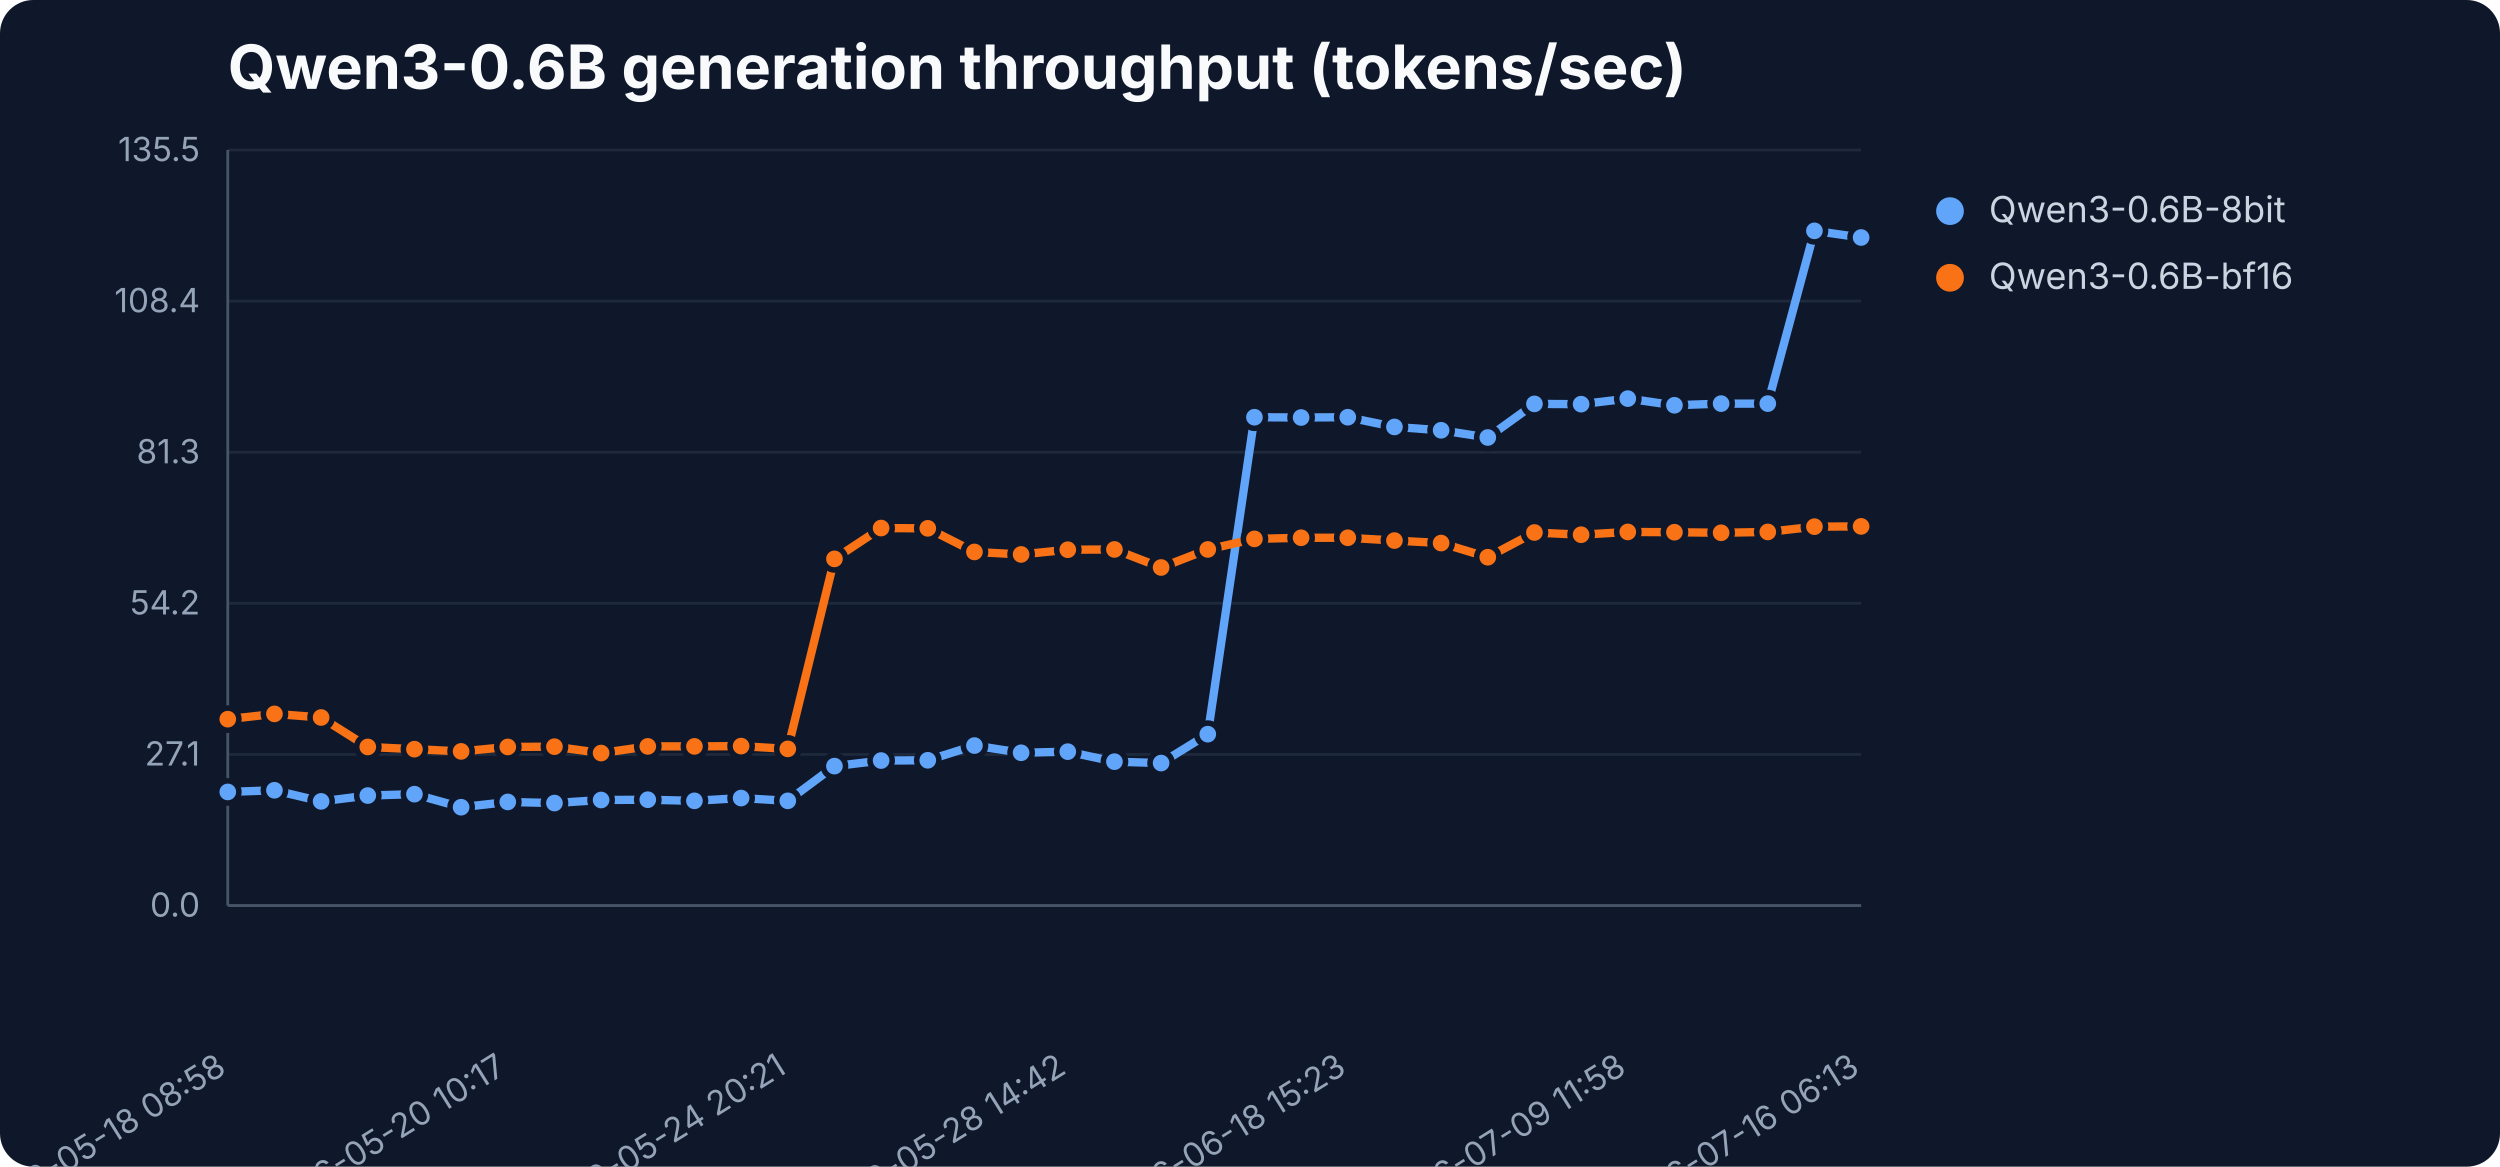
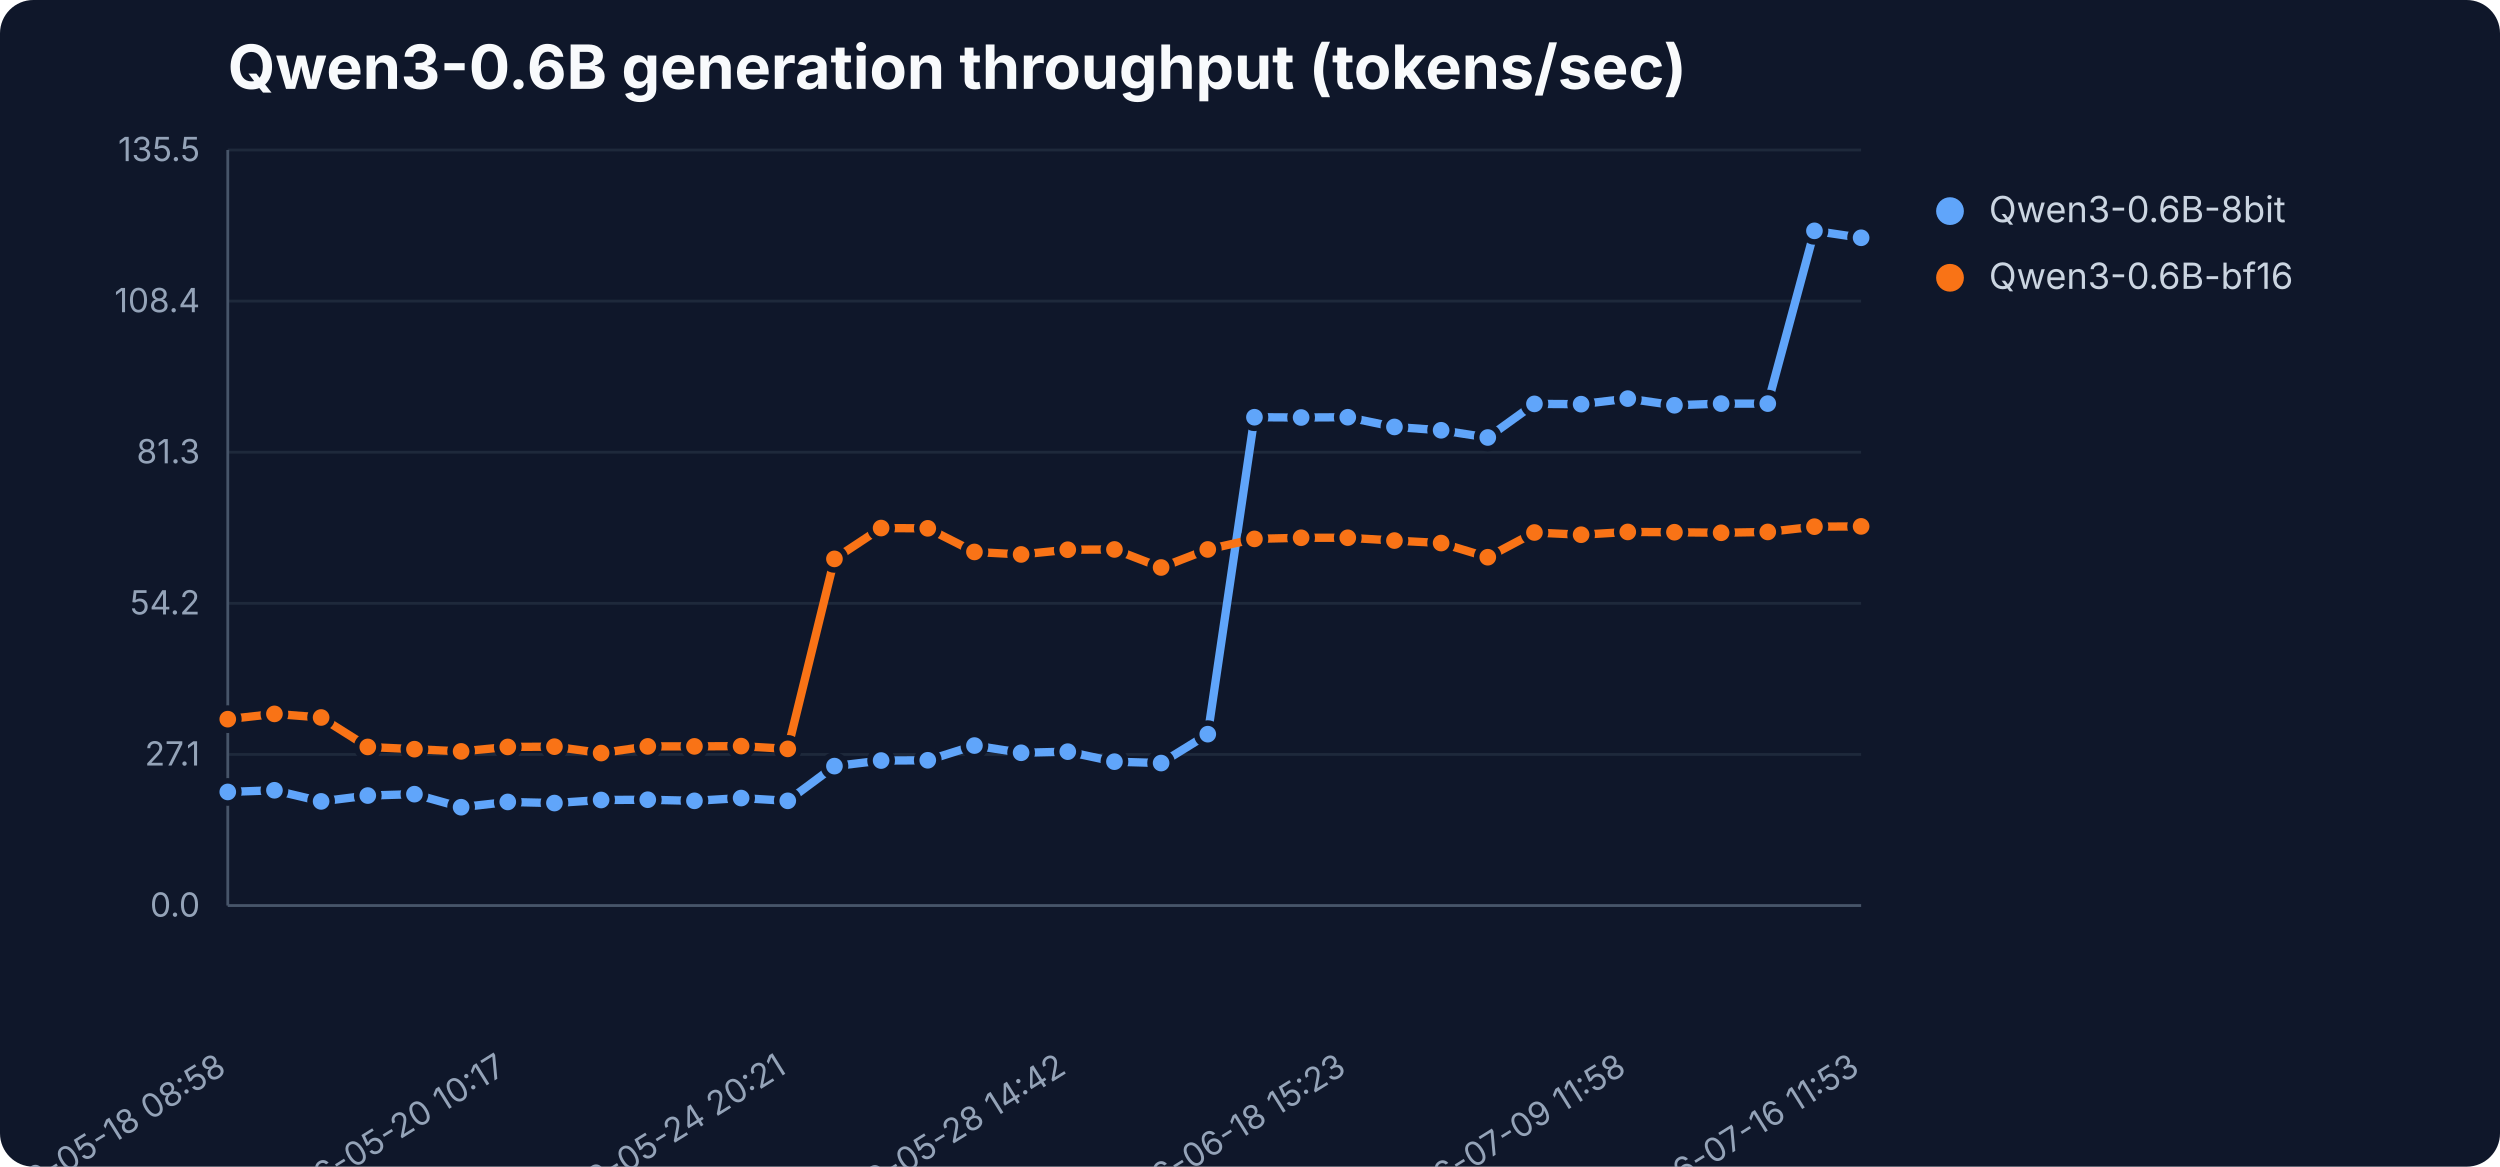
<svg xmlns="http://www.w3.org/2000/svg" width="900" height="420" viewBox="0 0 900 420" role="img" aria-label="Qwen3-0.6B generation throughput (tokens/sec)">
  <rect width="900" height="420" fill="#0f172a" rx="12" />
  <text x="82" y="32" font-family="Inter,Segoe UI,sans-serif" font-size="22" font-weight="700" fill="#f8fafc">Qwen3-0.6B generation throughput (tokens/sec)</text>
  <line x1="82" y1="326.0" x2="670" y2="326.0" stroke="#1e293b" stroke-width="1" />
  <text x="72" y="330.0" text-anchor="end" font-family="Inter,Segoe UI,sans-serif" font-size="12" fill="#94a3b8">0.0</text>
  <line x1="82" y1="271.6" x2="670" y2="271.6" stroke="#1e293b" stroke-width="1" />
  <text x="72" y="275.6" text-anchor="end" font-family="Inter,Segoe UI,sans-serif" font-size="12" fill="#94a3b8">27.1</text>
  <line x1="82" y1="217.2" x2="670" y2="217.2" stroke="#1e293b" stroke-width="1" />
  <text x="72" y="221.2" text-anchor="end" font-family="Inter,Segoe UI,sans-serif" font-size="12" fill="#94a3b8">54.2</text>
  <line x1="82" y1="162.8" x2="670" y2="162.8" stroke="#1e293b" stroke-width="1" />
  <text x="72" y="166.8" text-anchor="end" font-family="Inter,Segoe UI,sans-serif" font-size="12" fill="#94a3b8">81.3</text>
  <line x1="82" y1="108.4" x2="670" y2="108.4" stroke="#1e293b" stroke-width="1" />
  <text x="72" y="112.4" text-anchor="end" font-family="Inter,Segoe UI,sans-serif" font-size="12" fill="#94a3b8">108.4</text>
  <line x1="82" y1="54.0" x2="670" y2="54.0" stroke="#1e293b" stroke-width="1" />
  <text x="72" y="58.0" text-anchor="end" font-family="Inter,Segoe UI,sans-serif" font-size="12" fill="#94a3b8">135.5</text>
  <line x1="82" y1="54" x2="82" y2="326" stroke="#475569" />
  <line x1="82" y1="326" x2="670" y2="326" stroke="#475569" />
  <text x="82.0" y="386" text-anchor="end" transform="rotate(-32 82.0 386)" font-family="Inter,Segoe UI,sans-serif" font-size="12" fill="#94a3b8">2026-05-18 08:58</text>
  <text x="182.8" y="386" text-anchor="end" transform="rotate(-32 182.8 386)" font-family="Inter,Segoe UI,sans-serif" font-size="12" fill="#94a3b8">2026-05-20 10:17</text>
  <text x="283.6" y="386" text-anchor="end" transform="rotate(-32 283.6 386)" font-family="Inter,Segoe UI,sans-serif" font-size="12" fill="#94a3b8">2026-05-24 20:21</text>
  <text x="384.4" y="386" text-anchor="end" transform="rotate(-32 384.4 386)" font-family="Inter,Segoe UI,sans-serif" font-size="12" fill="#94a3b8">2026-05-28 14:42</text>
  <text x="485.2" y="386" text-anchor="end" transform="rotate(-32 485.2 386)" font-family="Inter,Segoe UI,sans-serif" font-size="12" fill="#94a3b8">2026-06-18 15:23</text>
  <text x="586.0" y="386" text-anchor="end" transform="rotate(-32 586.0 386)" font-family="Inter,Segoe UI,sans-serif" font-size="12" fill="#94a3b8">2026-07-09 11:58</text>
-   <text x="670.0" y="386" text-anchor="end" transform="rotate(-32 670.0 386)" font-family="Inter,Segoe UI,sans-serif" font-size="12" fill="#94a3b8">2026-07-16 06:13</text>
-   <polyline points="82.0,285.1 98.8,284.5 115.6,288.5 132.4,286.4 149.2,285.9 166.0,290.6 182.8,288.7 199.6,289.1 216.4,288.0 233.2,287.9 250.0,288.3 266.8,287.3 283.6,288.3 300.4,275.8 317.2,273.8 334.0,273.7 350.8,268.4 367.6,271.0 384.4,270.6 401.2,274.2 418.0,274.7 434.8,264.3 451.6,150.2 468.4,150.3 485.2,150.2 502.0,153.7 518.8,154.9 535.6,157.5 552.4,145.4 569.2,145.5 586.0,143.5 602.8,145.9 619.6,145.3 636.4,145.3 653.2,83.1 670.0,85.5" fill="none" stroke="#60a5fa" stroke-width="3" stroke-linejoin="round" stroke-linecap="round" />
+   <text x="670.0" y="386" text-anchor="end" transform="rotate(-32 670.0 386)" font-family="Inter,Segoe UI,sans-serif" font-size="12" fill="#94a3b8">2026-07-16 11:53</text>
+   <polyline points="82.0,285.1 98.8,284.5 115.6,288.5 132.4,286.4 149.2,285.9 166.0,290.6 182.8,288.7 199.6,289.1 216.4,288.0 233.2,287.9 250.0,288.3 266.8,287.3 283.6,288.3 300.4,275.8 317.2,273.8 334.0,273.7 350.8,268.4 367.6,271.0 384.4,270.6 401.2,274.2 418.0,274.7 434.8,264.3 451.6,150.2 468.4,150.3 485.2,150.2 502.0,153.7 518.8,154.9 535.6,157.5 552.4,145.4 569.2,145.5 586.0,143.5 602.8,145.9 619.6,145.3 636.4,145.3 653.2,83.1 670.0,85.6" fill="none" stroke="#60a5fa" stroke-width="3" stroke-linejoin="round" stroke-linecap="round" />
  <circle cx="82.0" cy="285.1" r="4" fill="#60a5fa" stroke="#0f172a" stroke-width="2" />
  <circle cx="98.8" cy="284.5" r="4" fill="#60a5fa" stroke="#0f172a" stroke-width="2" />
  <circle cx="115.6" cy="288.5" r="4" fill="#60a5fa" stroke="#0f172a" stroke-width="2" />
  <circle cx="132.4" cy="286.4" r="4" fill="#60a5fa" stroke="#0f172a" stroke-width="2" />
  <circle cx="149.2" cy="285.9" r="4" fill="#60a5fa" stroke="#0f172a" stroke-width="2" />
  <circle cx="166.0" cy="290.6" r="4" fill="#60a5fa" stroke="#0f172a" stroke-width="2" />
  <circle cx="182.8" cy="288.7" r="4" fill="#60a5fa" stroke="#0f172a" stroke-width="2" />
  <circle cx="199.6" cy="289.1" r="4" fill="#60a5fa" stroke="#0f172a" stroke-width="2" />
  <circle cx="216.4" cy="288.0" r="4" fill="#60a5fa" stroke="#0f172a" stroke-width="2" />
  <circle cx="233.2" cy="287.9" r="4" fill="#60a5fa" stroke="#0f172a" stroke-width="2" />
  <circle cx="250.0" cy="288.3" r="4" fill="#60a5fa" stroke="#0f172a" stroke-width="2" />
  <circle cx="266.8" cy="287.3" r="4" fill="#60a5fa" stroke="#0f172a" stroke-width="2" />
  <circle cx="283.6" cy="288.3" r="4" fill="#60a5fa" stroke="#0f172a" stroke-width="2" />
  <circle cx="300.4" cy="275.8" r="4" fill="#60a5fa" stroke="#0f172a" stroke-width="2" />
  <circle cx="317.2" cy="273.8" r="4" fill="#60a5fa" stroke="#0f172a" stroke-width="2" />
  <circle cx="334.0" cy="273.7" r="4" fill="#60a5fa" stroke="#0f172a" stroke-width="2" />
  <circle cx="350.8" cy="268.4" r="4" fill="#60a5fa" stroke="#0f172a" stroke-width="2" />
  <circle cx="367.6" cy="271.0" r="4" fill="#60a5fa" stroke="#0f172a" stroke-width="2" />
  <circle cx="384.4" cy="270.6" r="4" fill="#60a5fa" stroke="#0f172a" stroke-width="2" />
  <circle cx="401.2" cy="274.2" r="4" fill="#60a5fa" stroke="#0f172a" stroke-width="2" />
  <circle cx="418.0" cy="274.7" r="4" fill="#60a5fa" stroke="#0f172a" stroke-width="2" />
  <circle cx="434.8" cy="264.3" r="4" fill="#60a5fa" stroke="#0f172a" stroke-width="2" />
  <circle cx="451.6" cy="150.2" r="4" fill="#60a5fa" stroke="#0f172a" stroke-width="2" />
  <circle cx="468.4" cy="150.3" r="4" fill="#60a5fa" stroke="#0f172a" stroke-width="2" />
  <circle cx="485.2" cy="150.2" r="4" fill="#60a5fa" stroke="#0f172a" stroke-width="2" />
  <circle cx="502.0" cy="153.7" r="4" fill="#60a5fa" stroke="#0f172a" stroke-width="2" />
  <circle cx="518.8" cy="154.9" r="4" fill="#60a5fa" stroke="#0f172a" stroke-width="2" />
  <circle cx="535.6" cy="157.5" r="4" fill="#60a5fa" stroke="#0f172a" stroke-width="2" />
  <circle cx="552.4" cy="145.4" r="4" fill="#60a5fa" stroke="#0f172a" stroke-width="2" />
  <circle cx="569.2" cy="145.5" r="4" fill="#60a5fa" stroke="#0f172a" stroke-width="2" />
  <circle cx="586.0" cy="143.5" r="4" fill="#60a5fa" stroke="#0f172a" stroke-width="2" />
  <circle cx="602.8" cy="145.9" r="4" fill="#60a5fa" stroke="#0f172a" stroke-width="2" />
  <circle cx="619.6" cy="145.3" r="4" fill="#60a5fa" stroke="#0f172a" stroke-width="2" />
  <circle cx="636.4" cy="145.3" r="4" fill="#60a5fa" stroke="#0f172a" stroke-width="2" />
  <circle cx="653.2" cy="83.1" r="4" fill="#60a5fa" stroke="#0f172a" stroke-width="2" />
-   <circle cx="670.0" cy="85.5" r="4" fill="#60a5fa" stroke="#0f172a" stroke-width="2" />
+   <circle cx="670.0" cy="85.6" r="4" fill="#60a5fa" stroke="#0f172a" stroke-width="2" />
  <circle cx="702" cy="76" r="5" fill="#60a5fa" />
  <text x="716" y="80" font-family="Inter,Segoe UI,sans-serif" font-size="13" fill="#cbd5e1">Qwen3-0.6B-8bit</text>
  <polyline points="82.0,258.9 98.8,257.0 115.6,258.3 132.4,268.9 149.2,269.7 166.0,270.5 182.8,268.9 199.6,268.8 216.4,271.1 233.2,268.7 250.0,268.7 266.8,268.6 283.6,269.6 300.4,201.2 317.2,190.1 334.0,190.2 350.8,198.7 367.6,199.6 384.4,197.9 401.2,197.8 418.0,204.3 434.8,197.8 451.6,194.0 468.4,193.6 485.2,193.6 502.0,194.6 518.8,195.5 535.6,200.6 552.4,191.7 569.2,192.5 586.0,191.5 602.8,191.6 619.6,191.8 636.4,191.5 653.2,189.6 670.0,189.5" fill="none" stroke="#f97316" stroke-width="3" stroke-linejoin="round" stroke-linecap="round" />
  <circle cx="82.0" cy="258.9" r="4" fill="#f97316" stroke="#0f172a" stroke-width="2" />
  <circle cx="98.8" cy="257.0" r="4" fill="#f97316" stroke="#0f172a" stroke-width="2" />
  <circle cx="115.6" cy="258.3" r="4" fill="#f97316" stroke="#0f172a" stroke-width="2" />
  <circle cx="132.4" cy="268.9" r="4" fill="#f97316" stroke="#0f172a" stroke-width="2" />
  <circle cx="149.2" cy="269.7" r="4" fill="#f97316" stroke="#0f172a" stroke-width="2" />
  <circle cx="166.0" cy="270.5" r="4" fill="#f97316" stroke="#0f172a" stroke-width="2" />
  <circle cx="182.8" cy="268.9" r="4" fill="#f97316" stroke="#0f172a" stroke-width="2" />
  <circle cx="199.6" cy="268.8" r="4" fill="#f97316" stroke="#0f172a" stroke-width="2" />
  <circle cx="216.4" cy="271.1" r="4" fill="#f97316" stroke="#0f172a" stroke-width="2" />
  <circle cx="233.2" cy="268.7" r="4" fill="#f97316" stroke="#0f172a" stroke-width="2" />
  <circle cx="250.0" cy="268.7" r="4" fill="#f97316" stroke="#0f172a" stroke-width="2" />
  <circle cx="266.8" cy="268.6" r="4" fill="#f97316" stroke="#0f172a" stroke-width="2" />
  <circle cx="283.6" cy="269.6" r="4" fill="#f97316" stroke="#0f172a" stroke-width="2" />
  <circle cx="300.4" cy="201.2" r="4" fill="#f97316" stroke="#0f172a" stroke-width="2" />
  <circle cx="317.2" cy="190.1" r="4" fill="#f97316" stroke="#0f172a" stroke-width="2" />
  <circle cx="334.0" cy="190.2" r="4" fill="#f97316" stroke="#0f172a" stroke-width="2" />
  <circle cx="350.8" cy="198.7" r="4" fill="#f97316" stroke="#0f172a" stroke-width="2" />
  <circle cx="367.6" cy="199.6" r="4" fill="#f97316" stroke="#0f172a" stroke-width="2" />
  <circle cx="384.4" cy="197.9" r="4" fill="#f97316" stroke="#0f172a" stroke-width="2" />
  <circle cx="401.2" cy="197.8" r="4" fill="#f97316" stroke="#0f172a" stroke-width="2" />
  <circle cx="418.0" cy="204.3" r="4" fill="#f97316" stroke="#0f172a" stroke-width="2" />
  <circle cx="434.8" cy="197.8" r="4" fill="#f97316" stroke="#0f172a" stroke-width="2" />
  <circle cx="451.6" cy="194.0" r="4" fill="#f97316" stroke="#0f172a" stroke-width="2" />
  <circle cx="468.4" cy="193.6" r="4" fill="#f97316" stroke="#0f172a" stroke-width="2" />
  <circle cx="485.2" cy="193.6" r="4" fill="#f97316" stroke="#0f172a" stroke-width="2" />
  <circle cx="502.0" cy="194.6" r="4" fill="#f97316" stroke="#0f172a" stroke-width="2" />
  <circle cx="518.8" cy="195.5" r="4" fill="#f97316" stroke="#0f172a" stroke-width="2" />
  <circle cx="535.6" cy="200.6" r="4" fill="#f97316" stroke="#0f172a" stroke-width="2" />
  <circle cx="552.4" cy="191.7" r="4" fill="#f97316" stroke="#0f172a" stroke-width="2" />
  <circle cx="569.2" cy="192.5" r="4" fill="#f97316" stroke="#0f172a" stroke-width="2" />
  <circle cx="586.0" cy="191.5" r="4" fill="#f97316" stroke="#0f172a" stroke-width="2" />
  <circle cx="602.8" cy="191.6" r="4" fill="#f97316" stroke="#0f172a" stroke-width="2" />
  <circle cx="619.6" cy="191.8" r="4" fill="#f97316" stroke="#0f172a" stroke-width="2" />
  <circle cx="636.4" cy="191.5" r="4" fill="#f97316" stroke="#0f172a" stroke-width="2" />
  <circle cx="653.2" cy="189.6" r="4" fill="#f97316" stroke="#0f172a" stroke-width="2" />
  <circle cx="670.0" cy="189.5" r="4" fill="#f97316" stroke="#0f172a" stroke-width="2" />
  <circle cx="702" cy="100" r="5" fill="#f97316" />
  <text x="716" y="104" font-family="Inter,Segoe UI,sans-serif" font-size="13" fill="#cbd5e1">Qwen3-0.6B-bf16</text>
</svg>
